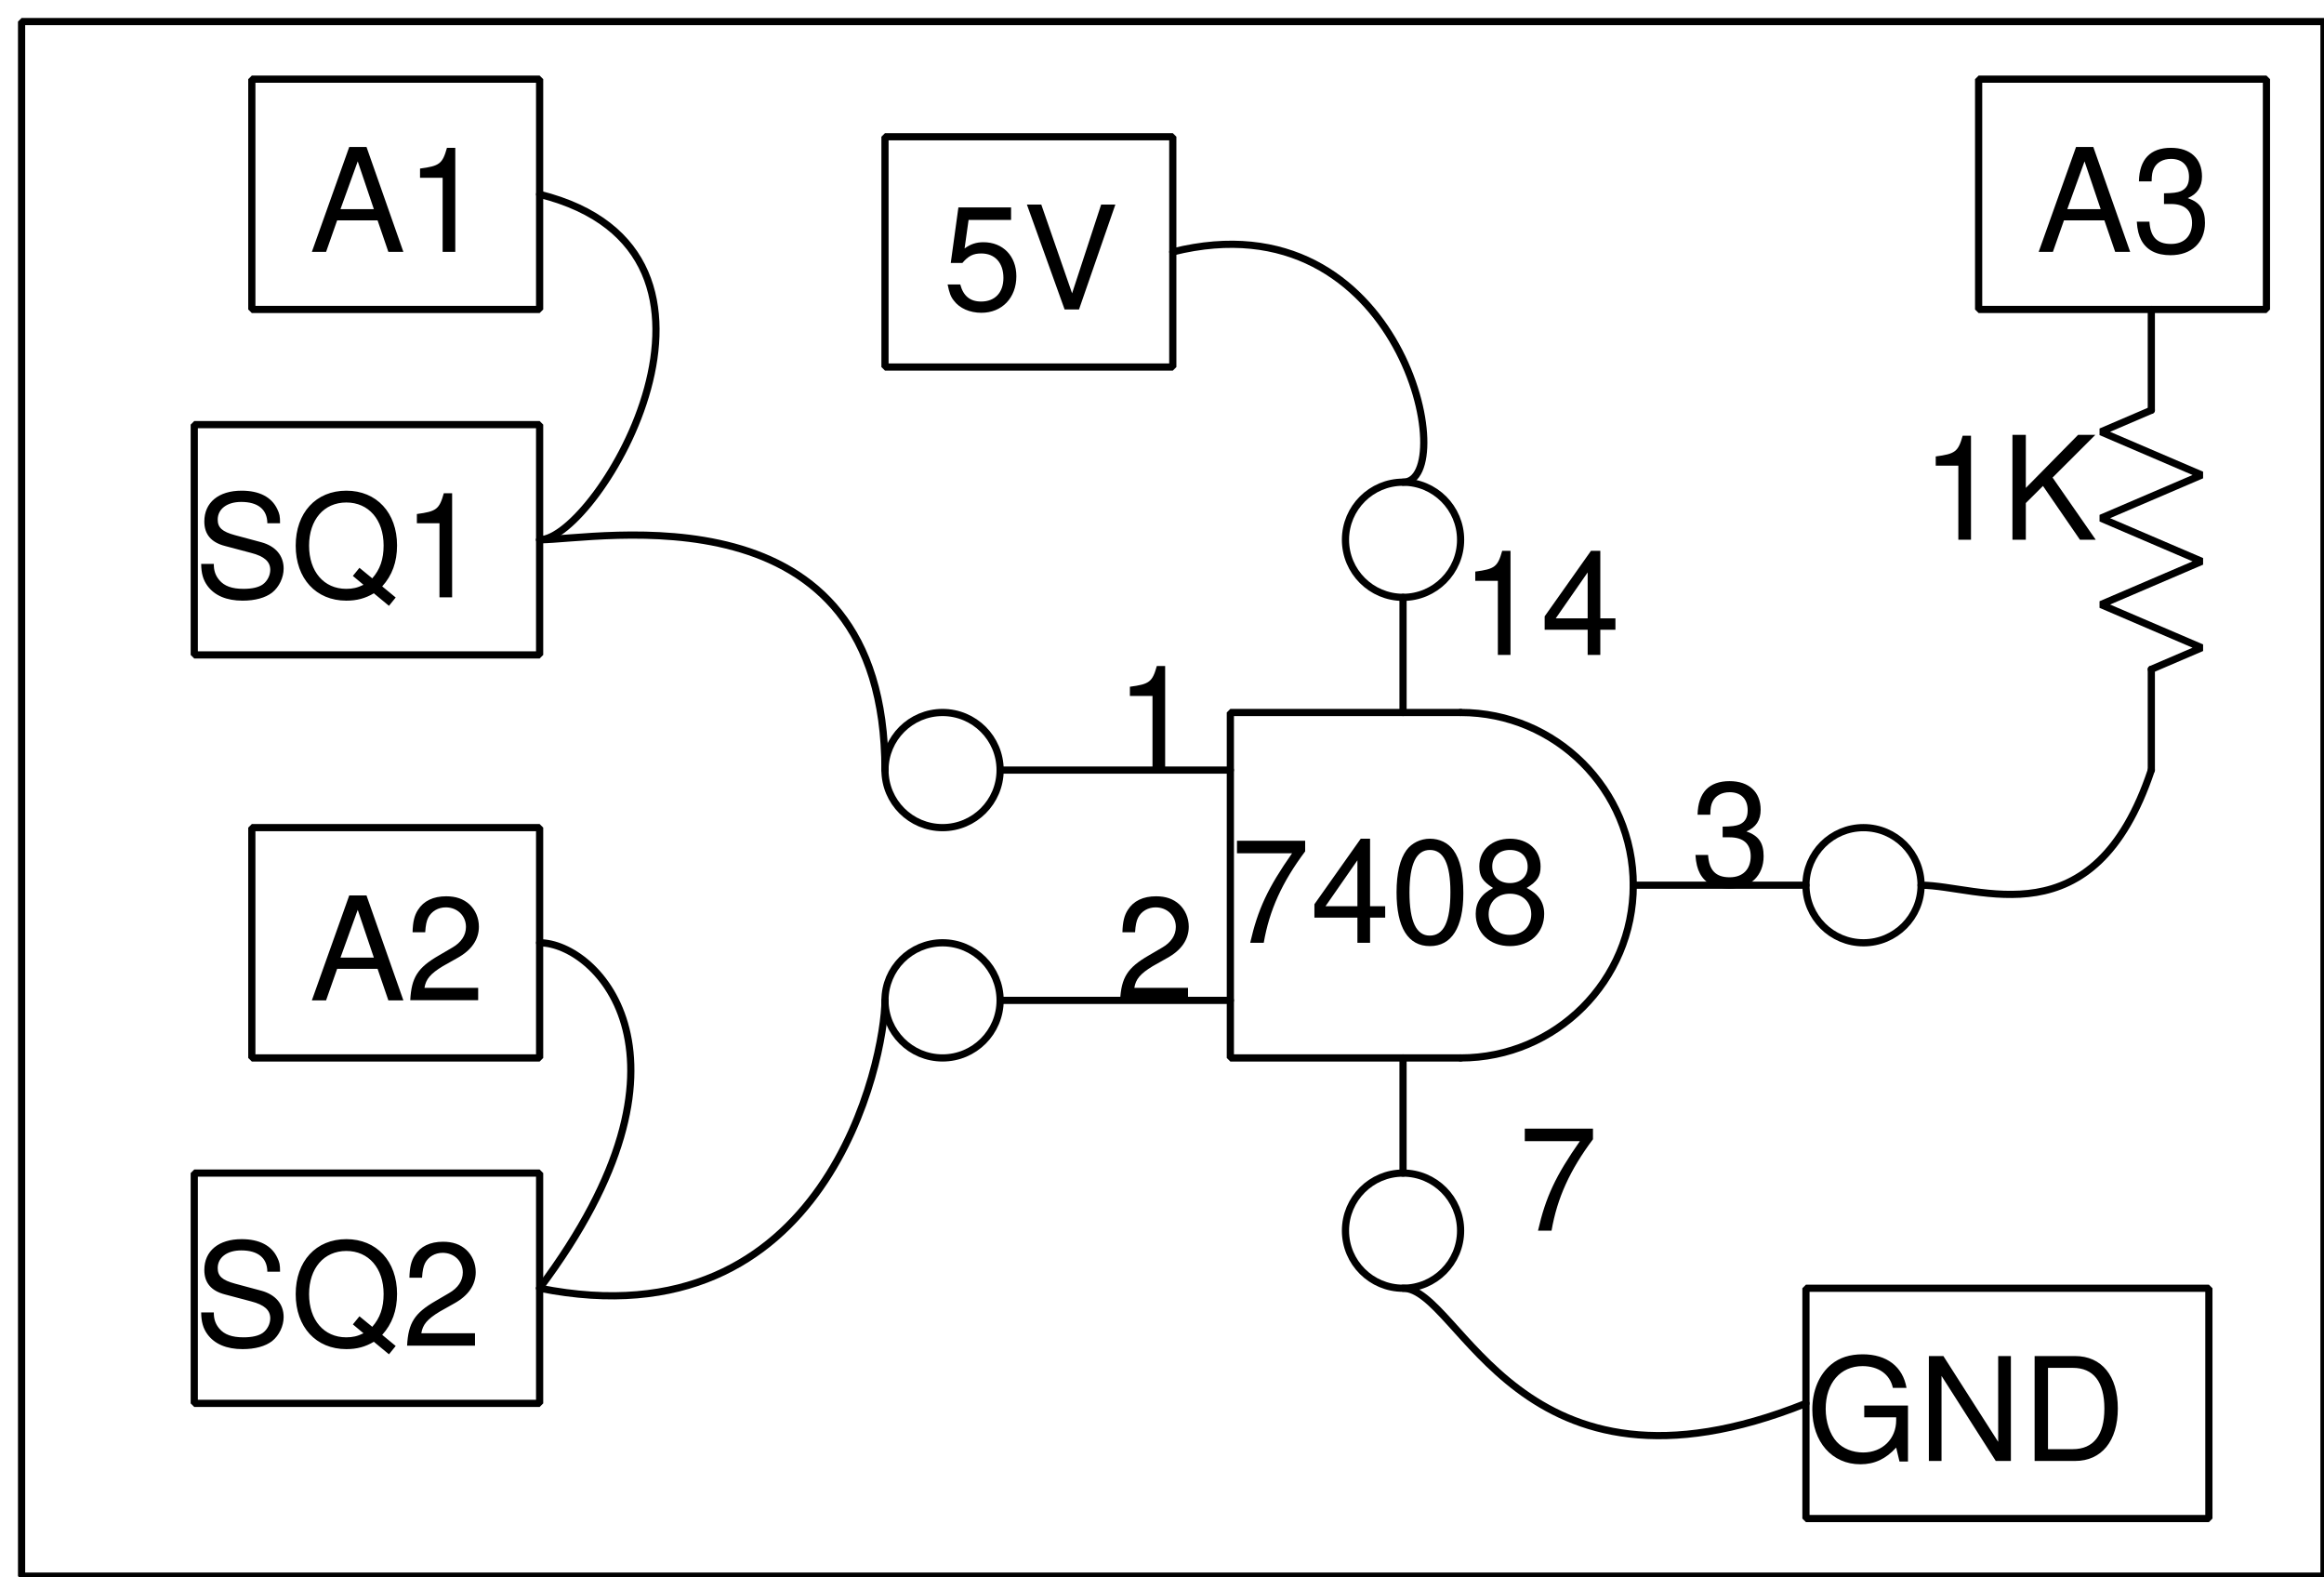
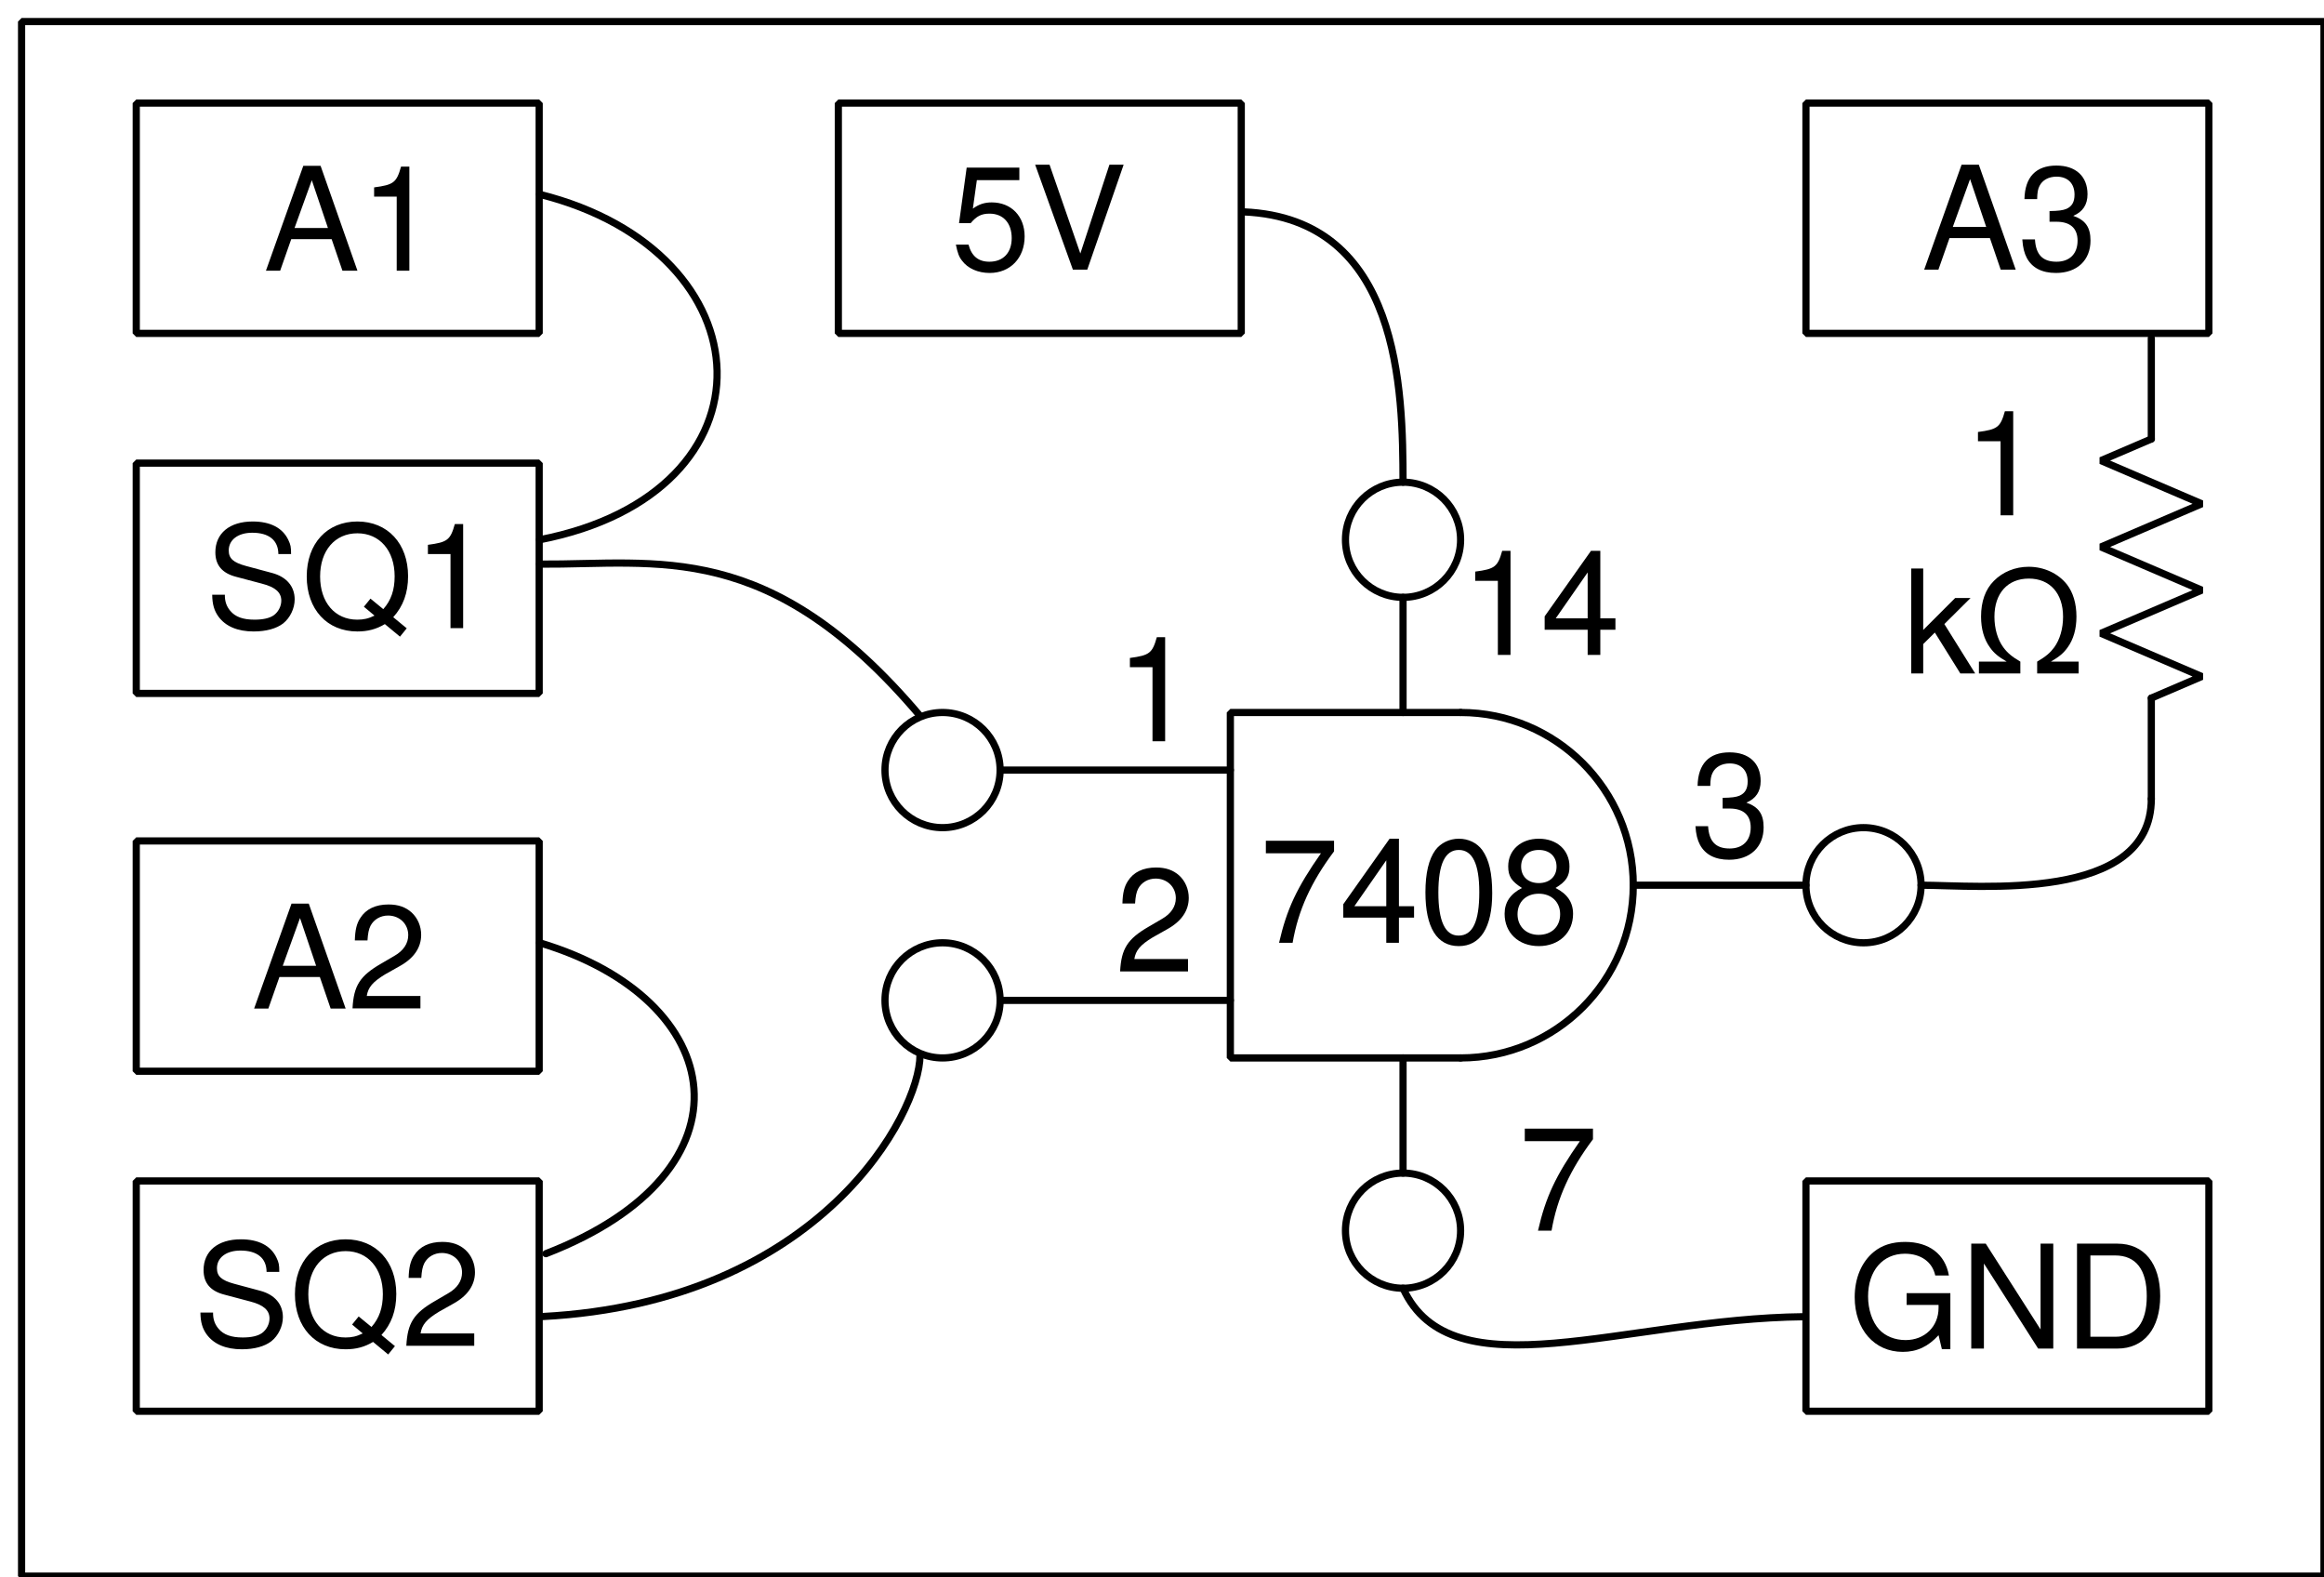
<svg xmlns="http://www.w3.org/2000/svg" version="1.1" id="logic-gates" width="100%" height="100%" viewBox="-6 -6 646 438">
-   <g stroke="black">
-     <path d="M400,288 L336,288 336,192 400,192 " fill="none" stroke-width="2" stroke-linejoin="bevel" stroke-linecap="round" stroke="#000000" />
-     <path d="M400,288 A48,48 0 0,0 400,192 " fill="none" stroke-width="2" stroke-linejoin="bevel" stroke-linecap="round" stroke="#000000" />
-     <g transform="matrix(   1    0   -0    1  48 368)" fill="#000000">
-       <text stroke="none" font-family="Helvetica" font-size="40">
-         <tspan x="0" y="0">SQ2</tspan>
-       </text>
-     </g>
-     <g transform="matrix(   1    0   -0    1  48 160)" fill="#000000">
-       <text stroke="none" font-family="Helvetica" font-size="40">
-         <tspan x="0" y="0">SQ1</tspan>
-       </text>
-     </g>
-     <path d="M48,112 L48,176 144,176 144,112 z" fill="none" stroke-width="2" stroke-linejoin="bevel" stroke-linecap="round" stroke="#000000" />
-     <path d="M48,320 L48,384 144,384 144,320 z" fill="none" stroke-width="2" stroke-linejoin="bevel" stroke-linecap="round" stroke="#000000" />
-     <path d="M272,272 L336,272 " fill="none" stroke-width="2" stroke-linejoin="bevel" stroke-linecap="round" stroke="#000000" />
-     <path d="M336,208 L272,208 " fill="none" stroke-width="2" stroke-linejoin="bevel" stroke-linecap="round" stroke="#000000" />
-     <g transform="matrix(   1    0   -0    1 560  64)" fill="#000000">
-       <text stroke="none" font-family="Helvetica" font-size="40">
-         <tspan x="0" y="0">A3</tspan>
-       </text>
-     </g>
-     <path d="M544,16 L544,80 624,80 624,16 z" fill="none" stroke-width="2" stroke-linejoin="bevel" stroke-linecap="round" stroke="#000000" />
-     <path d="M448,240 L496,240 " fill="none" stroke-width="2" stroke-linejoin="bevel" stroke-linecap="round" stroke="#000000" />
-     <g transform="matrix(   1    0   -0    1 256  80)" fill="#000000">
-       <text stroke="none" font-family="Helvetica" font-size="40">
-         <tspan x="0" y="0">5V</tspan>
-       </text>
-     </g>
-     <g transform="matrix(   1    0   -0    1 496 400)" fill="#000000">
-       <text stroke="none" font-family="Helvetica" font-size="40">
-         <tspan x="0" y="0">GND</tspan>
-       </text>
-     </g>
-     <path d="M496,352 L496,416 608,416 608,352 z" fill="none" stroke-width="2" stroke-linejoin="bevel" stroke-linecap="round" stroke="#000000" />
-     <path d="M240,32 L240,96 320,96 320,32 z" fill="none" stroke-width="2" stroke-linejoin="bevel" stroke-linecap="round" stroke="#000000" />
-     <g transform="matrix(   1    0   -0    1 336 256)" fill="#000000">
-       <text stroke="none" font-family="Helvetica" font-size="40">
-         <tspan x="0" y="0">7408</tspan>
-       </text>
-     </g>
-     <g transform="matrix(   1    0   -0    1 304 208)" fill="#000000">
-       <text stroke="none" font-family="Helvetica" font-size="40">
-         <tspan x="0" y="0">1</tspan>
-       </text>
-     </g>
-     <g transform="matrix(   1    0   -0    1 304 272)" fill="#000000">
-       <text stroke="none" font-family="Helvetica" font-size="40">
-         <tspan x="0" y="0">2</tspan>
-       </text>
-     </g>
-     <g transform="matrix(   1    0   -0    1 464 240)" fill="#000000">
-       <text stroke="none" font-family="Helvetica" font-size="40">
-         <tspan x="0" y="0">3</tspan>
-       </text>
-     </g>
-     <g transform="matrix(   1    0   -0    1 400 176)" fill="#000000">
-       <text stroke="none" font-family="Helvetica" font-size="40">
-         <tspan x="0" y="0">14</tspan>
-       </text>
-     </g>
-     <g transform="matrix(   1    0   -0    1 416 336)" fill="#000000">
-       <text stroke="none" font-family="Helvetica" font-size="40">
-         <tspan x="0" y="0">7</tspan>
-       </text>
-     </g>
-     <path d="M384,192 L384,160 " fill="none" stroke-width="2" stroke-linejoin="bevel" stroke-linecap="round" stroke="#000000" />
-     <path d="M384,288 L384,320 " fill="none" stroke-width="2" stroke-linejoin="bevel" stroke-linecap="round" stroke="#000000" />
-     <ellipse cx="384" cy="144" rx="16" ry="16" fill="none" stroke-width="2" stroke-linejoin="bevel" stroke-linecap="round" stroke="#000000" />
-     <ellipse cx="512" cy="240" rx="16" ry="16" fill="none" stroke-width="2" stroke-linejoin="bevel" stroke-linecap="round" stroke="#000000" />
-     <ellipse cx="256" cy="208" rx="16" ry="16" fill="none" stroke-width="2" stroke-linejoin="bevel" stroke-linecap="round" stroke="#000000" />
-     <ellipse cx="256" cy="272" rx="16" ry="16" fill="none" stroke-width="2" stroke-linejoin="bevel" stroke-linecap="round" stroke="#000000" />
-     <ellipse cx="384" cy="336" rx="16" ry="16" fill="none" stroke-width="2" stroke-linejoin="bevel" stroke-linecap="round" stroke="#000000" />
-     <path d="M0,0 L0,432 640,432 640,0 z" fill="none" stroke-width="2" stroke-linejoin="bevel" stroke-linecap="round" stroke="#000000" />
-     <path d="M240,272 C240,288 224,368 144,352 " fill="none" stroke-width="2" stroke-linejoin="bevel" stroke-linecap="round" stroke="#000000" />
-     <path d="M144,144 C160,144 240,128 240,208 " fill="none" stroke-width="2" stroke-linejoin="bevel" stroke-linecap="round" stroke="#000000" />
-     <path d="M384,352 C400,352 416,416 496,384 " fill="none" stroke-width="2" stroke-linejoin="bevel" stroke-linecap="round" stroke="#000000" />
-     <path d="M384,128 C400,128 384,48 320,64 " fill="none" stroke-width="2" stroke-linejoin="bevel" stroke-linecap="round" stroke="#000000" />
-     <path d="M592,80 L592,108 " fill="none" stroke-width="2" stroke-linejoin="bevel" stroke-linecap="round" stroke="#000000" />
-     <path d="M592,208 L592,180 " fill="none" stroke-width="2" stroke-linejoin="bevel" stroke-linecap="round" stroke="#000000" />
-     <path d="M592,180 L606,174 578,162 606,150 578,138 606,126 578,114 592,108 " fill="none" stroke-width="2" stroke-linejoin="bevel" stroke-linecap="round" stroke="#000000" />
-     <path d="M528,240 C544,240 576,256 592,208 " fill="none" stroke-width="2" stroke-linejoin="bevel" stroke-linecap="round" stroke="#000000" />
-     <path d="M64,224 L64,288 144,288 144,224 z" fill="none" stroke-width="2" stroke-linejoin="bevel" stroke-linecap="round" stroke="#000000" />
-     <path d="M64,16 L64,80 144,80 144,16 z" fill="none" stroke-width="2" stroke-linejoin="bevel" stroke-linecap="round" stroke="#000000" />
-     <g transform="matrix(   1    0   -0    1  80  64)" fill="#000000">
-       <text stroke="none" font-family="Helvetica" font-size="40">
-         <tspan x="0" y="0">A1</tspan>
-       </text>
-     </g>
-     <g transform="matrix(   1    0   -0    1  80 272)" fill="#000000">
-       <text stroke="none" font-family="Helvetica" font-size="40">
-         <tspan x="0" y="0">A2</tspan>
-       </text>
-     </g>
-     <path d="M144,256 C160,256 192,288 144,352 " fill="none" stroke-width="2" stroke-linejoin="bevel" stroke-linecap="round" stroke="#000000" />
-     <path d="M144,144 C160,144 208,64 144,48 " fill="none" stroke-width="2" stroke-linejoin="bevel" stroke-linecap="round" stroke="#000000" />
-     <g transform="matrix(   1    0   -0    1 528 144)" fill="#000000">
-       <text stroke="none" font-family="Helvetica" font-size="40">
-         <tspan x="0" y="0">1K</tspan>
-       </text>
-     </g>
+   <defs id="defs153" />
+   <path style="fill:none;stroke:#000000;stroke-width:2;stroke-linecap:round;stroke-linejoin:bevel" id="path4" d="m 400,288 h -64 v -96 h 64" />
+   <path style="fill:none;stroke:#000000;stroke-width:2;stroke-linecap:round;stroke-linejoin:bevel" id="path6" d="m 400,288 a 48,48 0 0 0 0,-96" />
+   <text font-size="40" id="text10" style="font-size:40px;font-family:Helvetica;fill:#000000;stroke:none" x="47.788" y="368.044">
+     <tspan x="47.788" y="368.044" id="tspan8">SQ2</tspan>
+   </text>
+   <text font-size="40" id="text16" style="font-size:40px;font-family:Helvetica;fill:#000000;stroke:none" x="51.068" y="168.562">
+     <tspan x="51.068" y="168.562" id="tspan14">SQ1</tspan>
+   </text>
+   <path style="fill:none;stroke:#000000;stroke-width:2;stroke-linecap:round;stroke-linejoin:bevel" id="path24" d="m 272,272 h 64" />
+   <path style="fill:none;stroke:#000000;stroke-width:2;stroke-linecap:round;stroke-linejoin:bevel" id="path26" d="M 336,208 H 272" />
+   <text font-size="40" id="text30" style="font-size:40px;font-family:Helvetica;fill:#000000;stroke:none" x="528.181" y="68.932">
+     <tspan x="528.181" y="68.932" id="tspan28">A3</tspan>
+   </text>
+   <path style="fill:none;stroke:#000000;stroke-width:2;stroke-linecap:round;stroke-linejoin:bevel" id="path36" d="m 448,240 h 48" />
+   <text font-size="40" id="text40" style="font-size:40px;font-family:Helvetica;fill:#000000;stroke:none" x="258.3" y="68.932">
+     <tspan x="258.3" y="68.932" id="tspan38">5V</tspan>
+   </text>
+   <text font-size="40" id="text46" style="font-size:40px;font-family:Helvetica;fill:#000000;stroke:none" x="507.78" y="368.764">
+     <tspan x="507.78" y="368.764" id="tspan44">GND</tspan>
+   </text>
+   <path style="fill:none;stroke:#000000;stroke-width:2;stroke-linecap:round;stroke-linejoin:bevel" id="path50" d="m 496,322.184 v 64 h 112 v -64 z" />
+   <text font-size="40" id="text56" style="font-size:40px;font-family:Helvetica;fill:#000000;stroke:none" x="344.029" y="256">
+     <tspan x="344.029" y="256" id="tspan54">7408</tspan>
+   </text>
+   <text font-size="40" id="text62" style="font-size:40px;font-family:Helvetica;fill:#000000;stroke:none" x="304" y="200">
+     <tspan x="304" y="200" id="tspan60">1</tspan>
+   </text>
+   <text font-size="40" id="text68" style="font-size:40px;font-family:Helvetica;fill:#000000;stroke:none" x="304" y="264">
+     <tspan x="304" y="264" id="tspan66">2</tspan>
+   </text>
+   <text font-size="40" id="text74" style="font-size:40px;font-family:Helvetica;fill:#000000;stroke:none" x="464" y="232">
+     <tspan x="464" y="232" id="tspan72">3</tspan>
+   </text>
+   <text font-size="40" id="text80" style="font-size:40px;font-family:Helvetica;fill:#000000;stroke:none" x="400" y="176">
+     <tspan x="400" y="176" id="tspan78">14</tspan>
+   </text>
+   <text font-size="40" id="text86" style="font-size:40px;font-family:Helvetica;fill:#000000;stroke:none" x="416" y="336">
+     <tspan x="416" y="336" id="tspan84">7</tspan>
+   </text>
+   <path style="fill:none;stroke:#000000;stroke-width:2;stroke-linecap:round;stroke-linejoin:bevel" id="path90" d="M 384,192 V 160" />
+   <path style="fill:none;stroke:#000000;stroke-width:2;stroke-linecap:round;stroke-linejoin:bevel" id="path92" d="m 384,288 v 32" />
+   <circle style="fill:none;stroke:#000000;stroke-width:2;stroke-linecap:round;stroke-linejoin:bevel" r="16" id="ellipse94" cy="144" cx="384" />
+   <circle style="fill:none;stroke:#000000;stroke-width:2;stroke-linecap:round;stroke-linejoin:bevel" r="16" id="ellipse96" cy="240" cx="512" />
+   <circle style="fill:none;stroke:#000000;stroke-width:2;stroke-linecap:round;stroke-linejoin:bevel" r="16" id="ellipse98" cy="208" cx="256" />
+   <circle style="fill:none;stroke:#000000;stroke-width:2;stroke-linecap:round;stroke-linejoin:bevel" r="16" id="ellipse100" cy="272" cx="256" />
+   <circle style="fill:none;stroke:#000000;stroke-width:2;stroke-linecap:round;stroke-linejoin:bevel" r="16" id="ellipse102" cy="336" cx="384" />
+   <path style="fill:none;stroke:#000000;stroke-width:2;stroke-linecap:round;stroke-linejoin:bevel" id="path104" d="M 0,0 V 432 H 640 V 0 Z" />
+   <path style="fill:none;stroke:#000000;stroke-width:2;stroke-linecap:round;stroke-linejoin:bevel" id="path106" d="m 249.727,287.285 c 0,16 -27.474,68.487 -104.854,72.575" />
+   <path style="fill:none;stroke:#000000;stroke-width:2;stroke-linecap:round;stroke-linejoin:bevel" id="path108" d="m 144,150.769 c 32.813,0.218 63.902,-7.375 105.826,42.274" />
+   <path style="fill:none;stroke:#000000;stroke-width:2;stroke-linecap:round;stroke-linejoin:bevel" id="path110" d="m 384,352 c 13.53,29.644 61.644,8.417 111.382,7.914" />
+   <path style="fill:none;stroke:#000000;stroke-width:2;stroke-linecap:round;stroke-linejoin:bevel" id="path112" d="m 384,128 c -0.057,-25.321 -0.618,-73.207 -44.237,-75.117" />
+   <g id="g338" transform="translate(0,8)">
+     <path d="m 592,80 v 28" id="path114" style="fill:none;stroke:#000000;stroke-width:2;stroke-linecap:round;stroke-linejoin:bevel" />
+     <path d="M 592,208 V 180" id="path116" style="fill:none;stroke:#000000;stroke-width:2;stroke-linecap:round;stroke-linejoin:bevel" />
+     <path d="m 592,180 14,-6 -28,-12 28,-12 -28,-12 28,-12 -28,-12 14,-6" id="path118" style="fill:none;stroke:#000000;stroke-width:2;stroke-linecap:round;stroke-linejoin:bevel" />
+   </g>
+   <path style="fill:none;stroke:#000000;stroke-width:2;stroke-linecap:round;stroke-linejoin:bevel" id="path120" d="m 528,240 c 16,0 63.94,5.003 64,-24" />
+   <text font-size="40" id="text128" style="font-size:40px;font-family:Helvetica;fill:#000000;stroke:none" x="67.234" y="69.232">
+     <tspan x="67.234" y="69.232" id="tspan126">A1</tspan>
+   </text>
+   <text font-size="40" id="text134" style="font-size:40px;font-family:Helvetica;fill:#000000;stroke:none" x="63.954" y="274.272">
+     <tspan x="63.954" y="274.272" id="tspan132">A2</tspan>
+   </text>
+   <path style="fill:none;stroke:#000000;stroke-width:2;stroke-linecap:round;stroke-linejoin:bevel" id="path138" d="m 144,256 c 52.683,15.721 61.101,63.443 1.747,86.393" />
+   <path style="fill:none;stroke:#000000;stroke-width:2;stroke-linecap:round;stroke-linejoin:bevel" id="path140" d="m 144,144 c 67.531,-13.101 64,-80 0,-96" />
+   <path style="fill:none;stroke:#000000;stroke-width:2;stroke-linecap:round;stroke-linejoin:bevel" id="path50-3" d="m 31.874,322.184 v 64 H 143.874 v -64 z" />
+   <path style="fill:none;stroke:#000000;stroke-width:2;stroke-linecap:round;stroke-linejoin:bevel" id="path50-6" d="m 31.874,227.692 v 64 H 143.874 v -64 z" />
+   <path style="fill:none;stroke:#000000;stroke-width:2;stroke-linecap:round;stroke-linejoin:bevel" id="path50-7" d="m 31.874,122.702 v 64 H 143.874 v -64 z" />
+   <path style="fill:none;stroke:#000000;stroke-width:2;stroke-linecap:round;stroke-linejoin:bevel" id="path50-5" d="m 31.874,22.652 v 64 H 143.874 v -64 z" />
+   <path style="fill:none;stroke:#000000;stroke-width:2;stroke-linecap:round;stroke-linejoin:bevel" id="path50-35" d="m 227.032,22.652 v 64 h 112 V 22.652 Z" />
+   <path style="fill:none;stroke:#000000;stroke-width:2;stroke-linecap:round;stroke-linejoin:bevel" id="path50-62" d="m 496,22.652 v 64 h 112 v -64 z" />
+   <g id="g333" transform="translate(30.87954,0.6175908)">
+     <text y="136.589" x="508.855" style="font-size:40px;font-family:Helvetica;fill:#000000;stroke:none" id="text144" font-size="40">
+       <tspan id="tspan142" y="136.589" x="508.855">1</tspan>
+     </text>
+     <text y="180.526" x="492.075" style="font-size:40px;font-family:Helvetica;fill:#000000;stroke:none" id="text144-9" font-size="40">
+       <tspan id="tspan142-1" y="180.526" x="492.075">kΩ</tspan>
+     </text>
  </g>
</svg>
